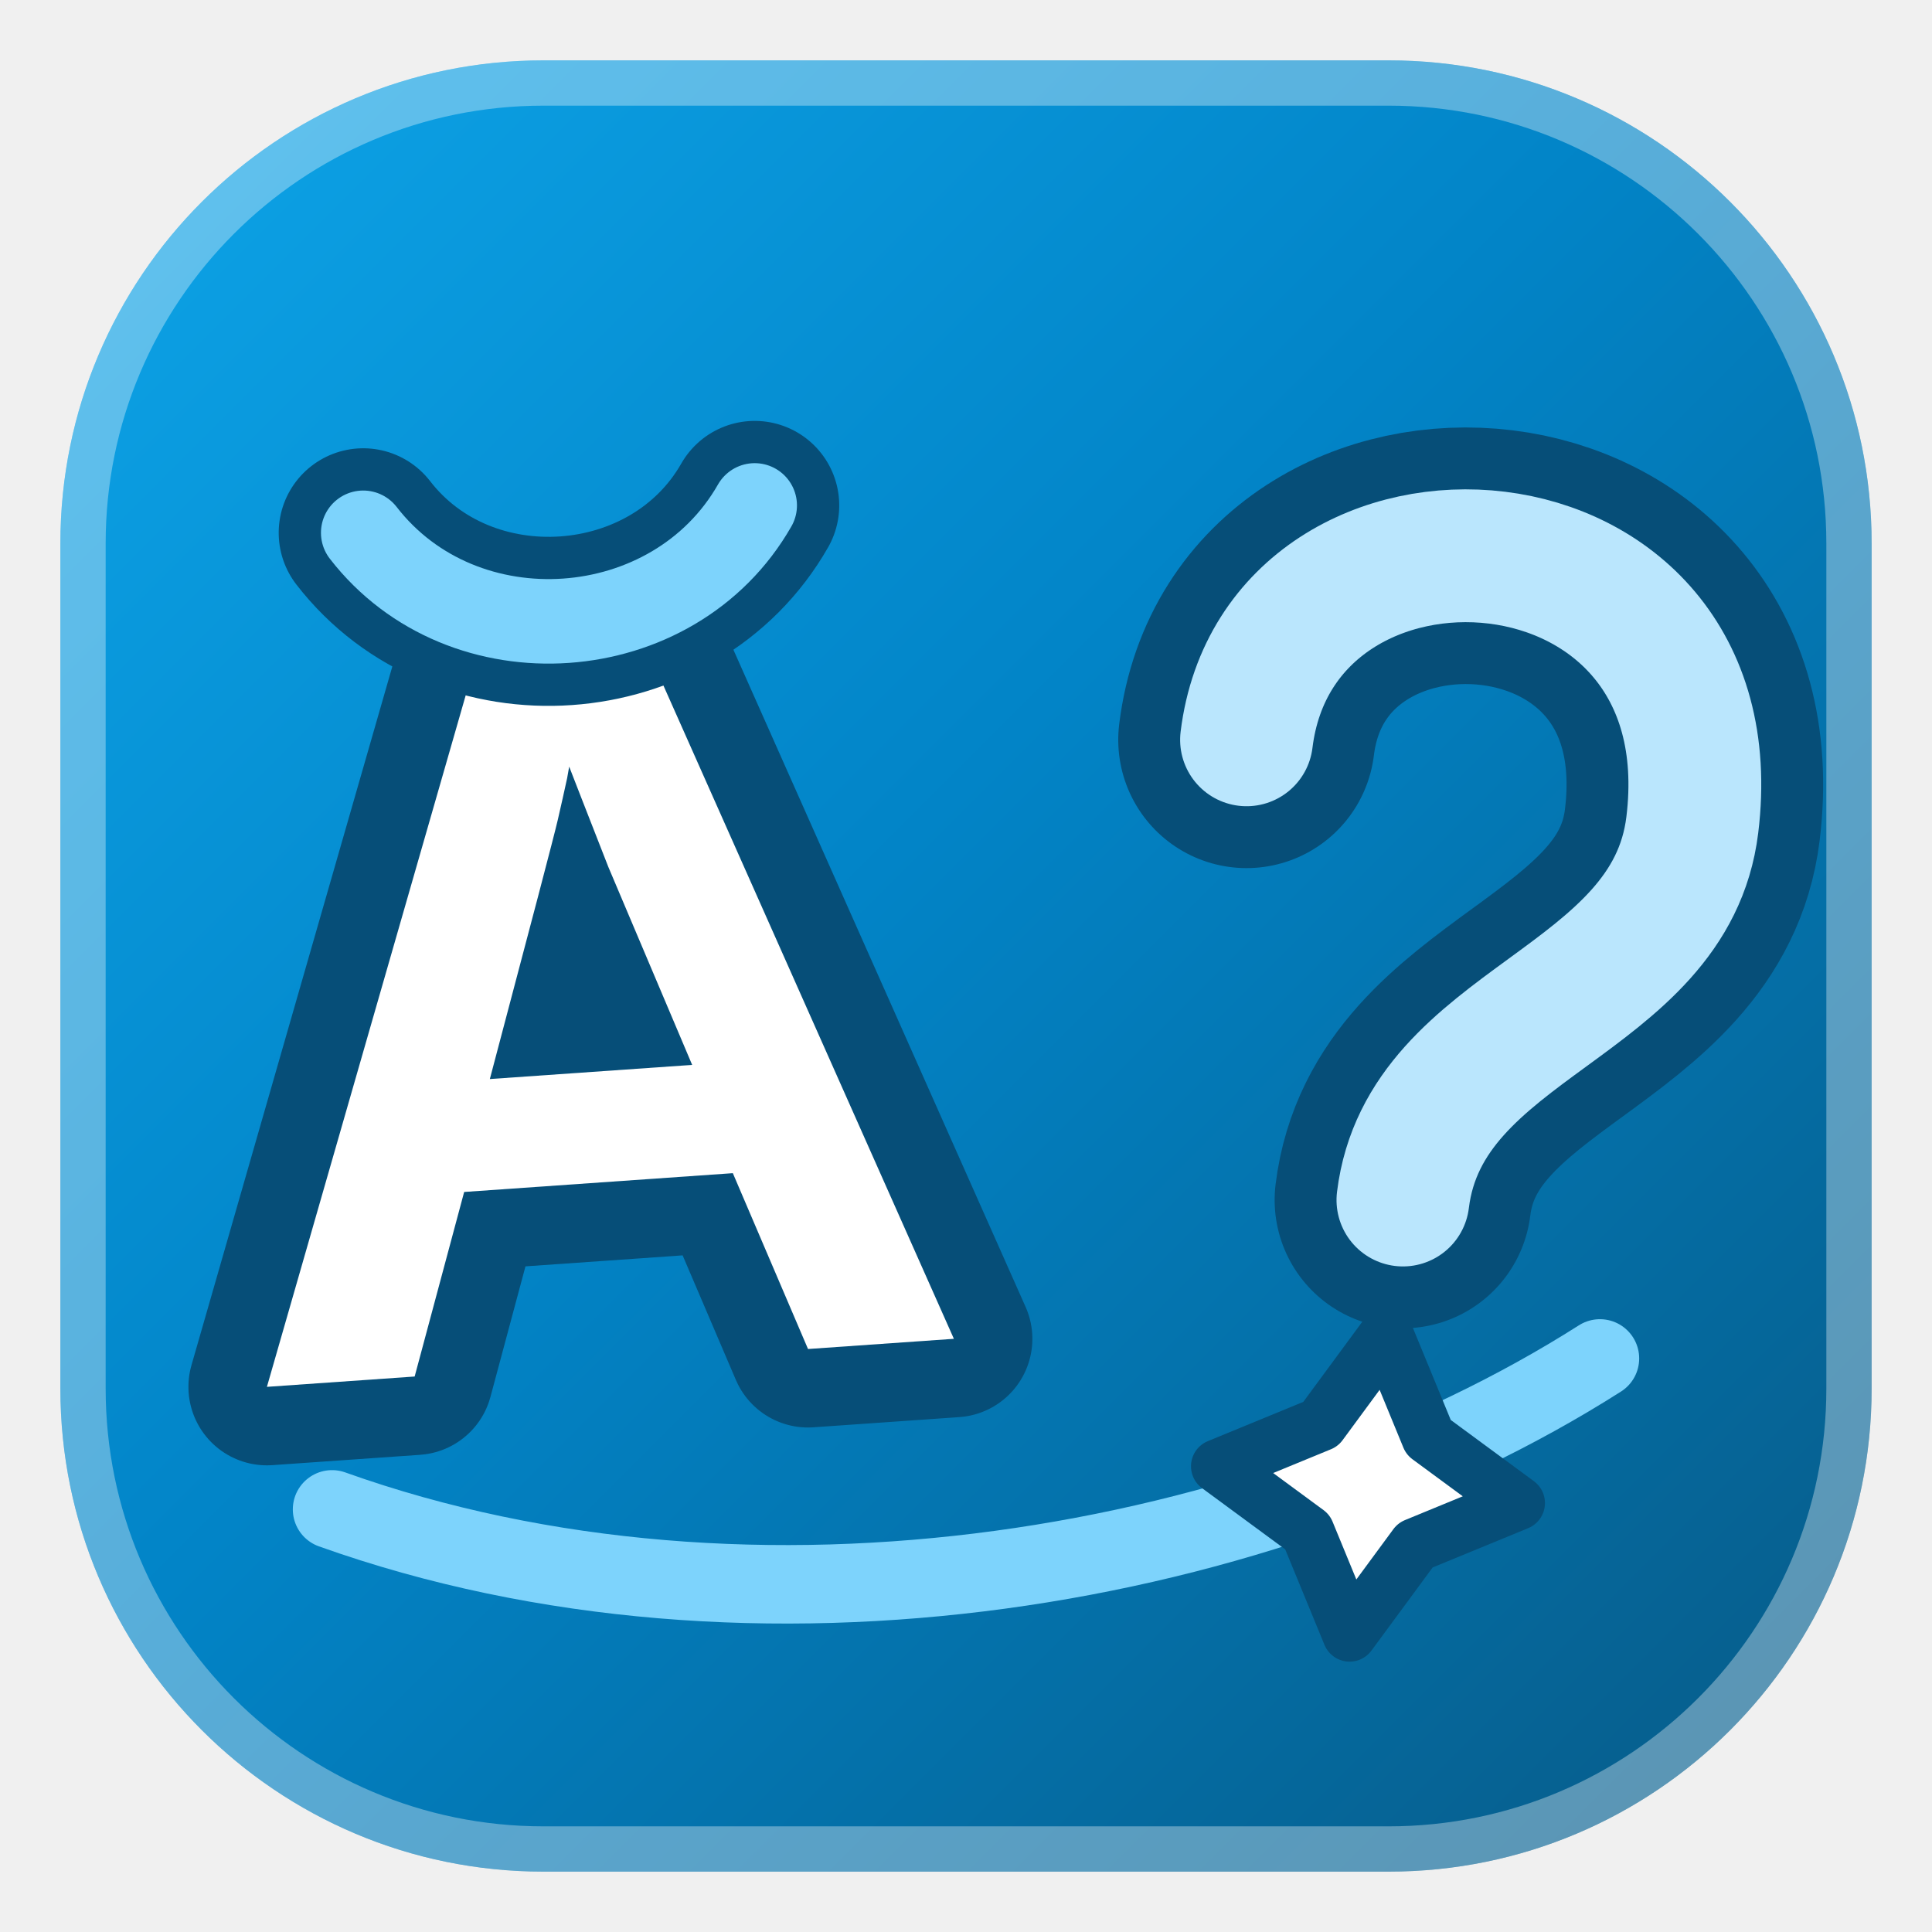
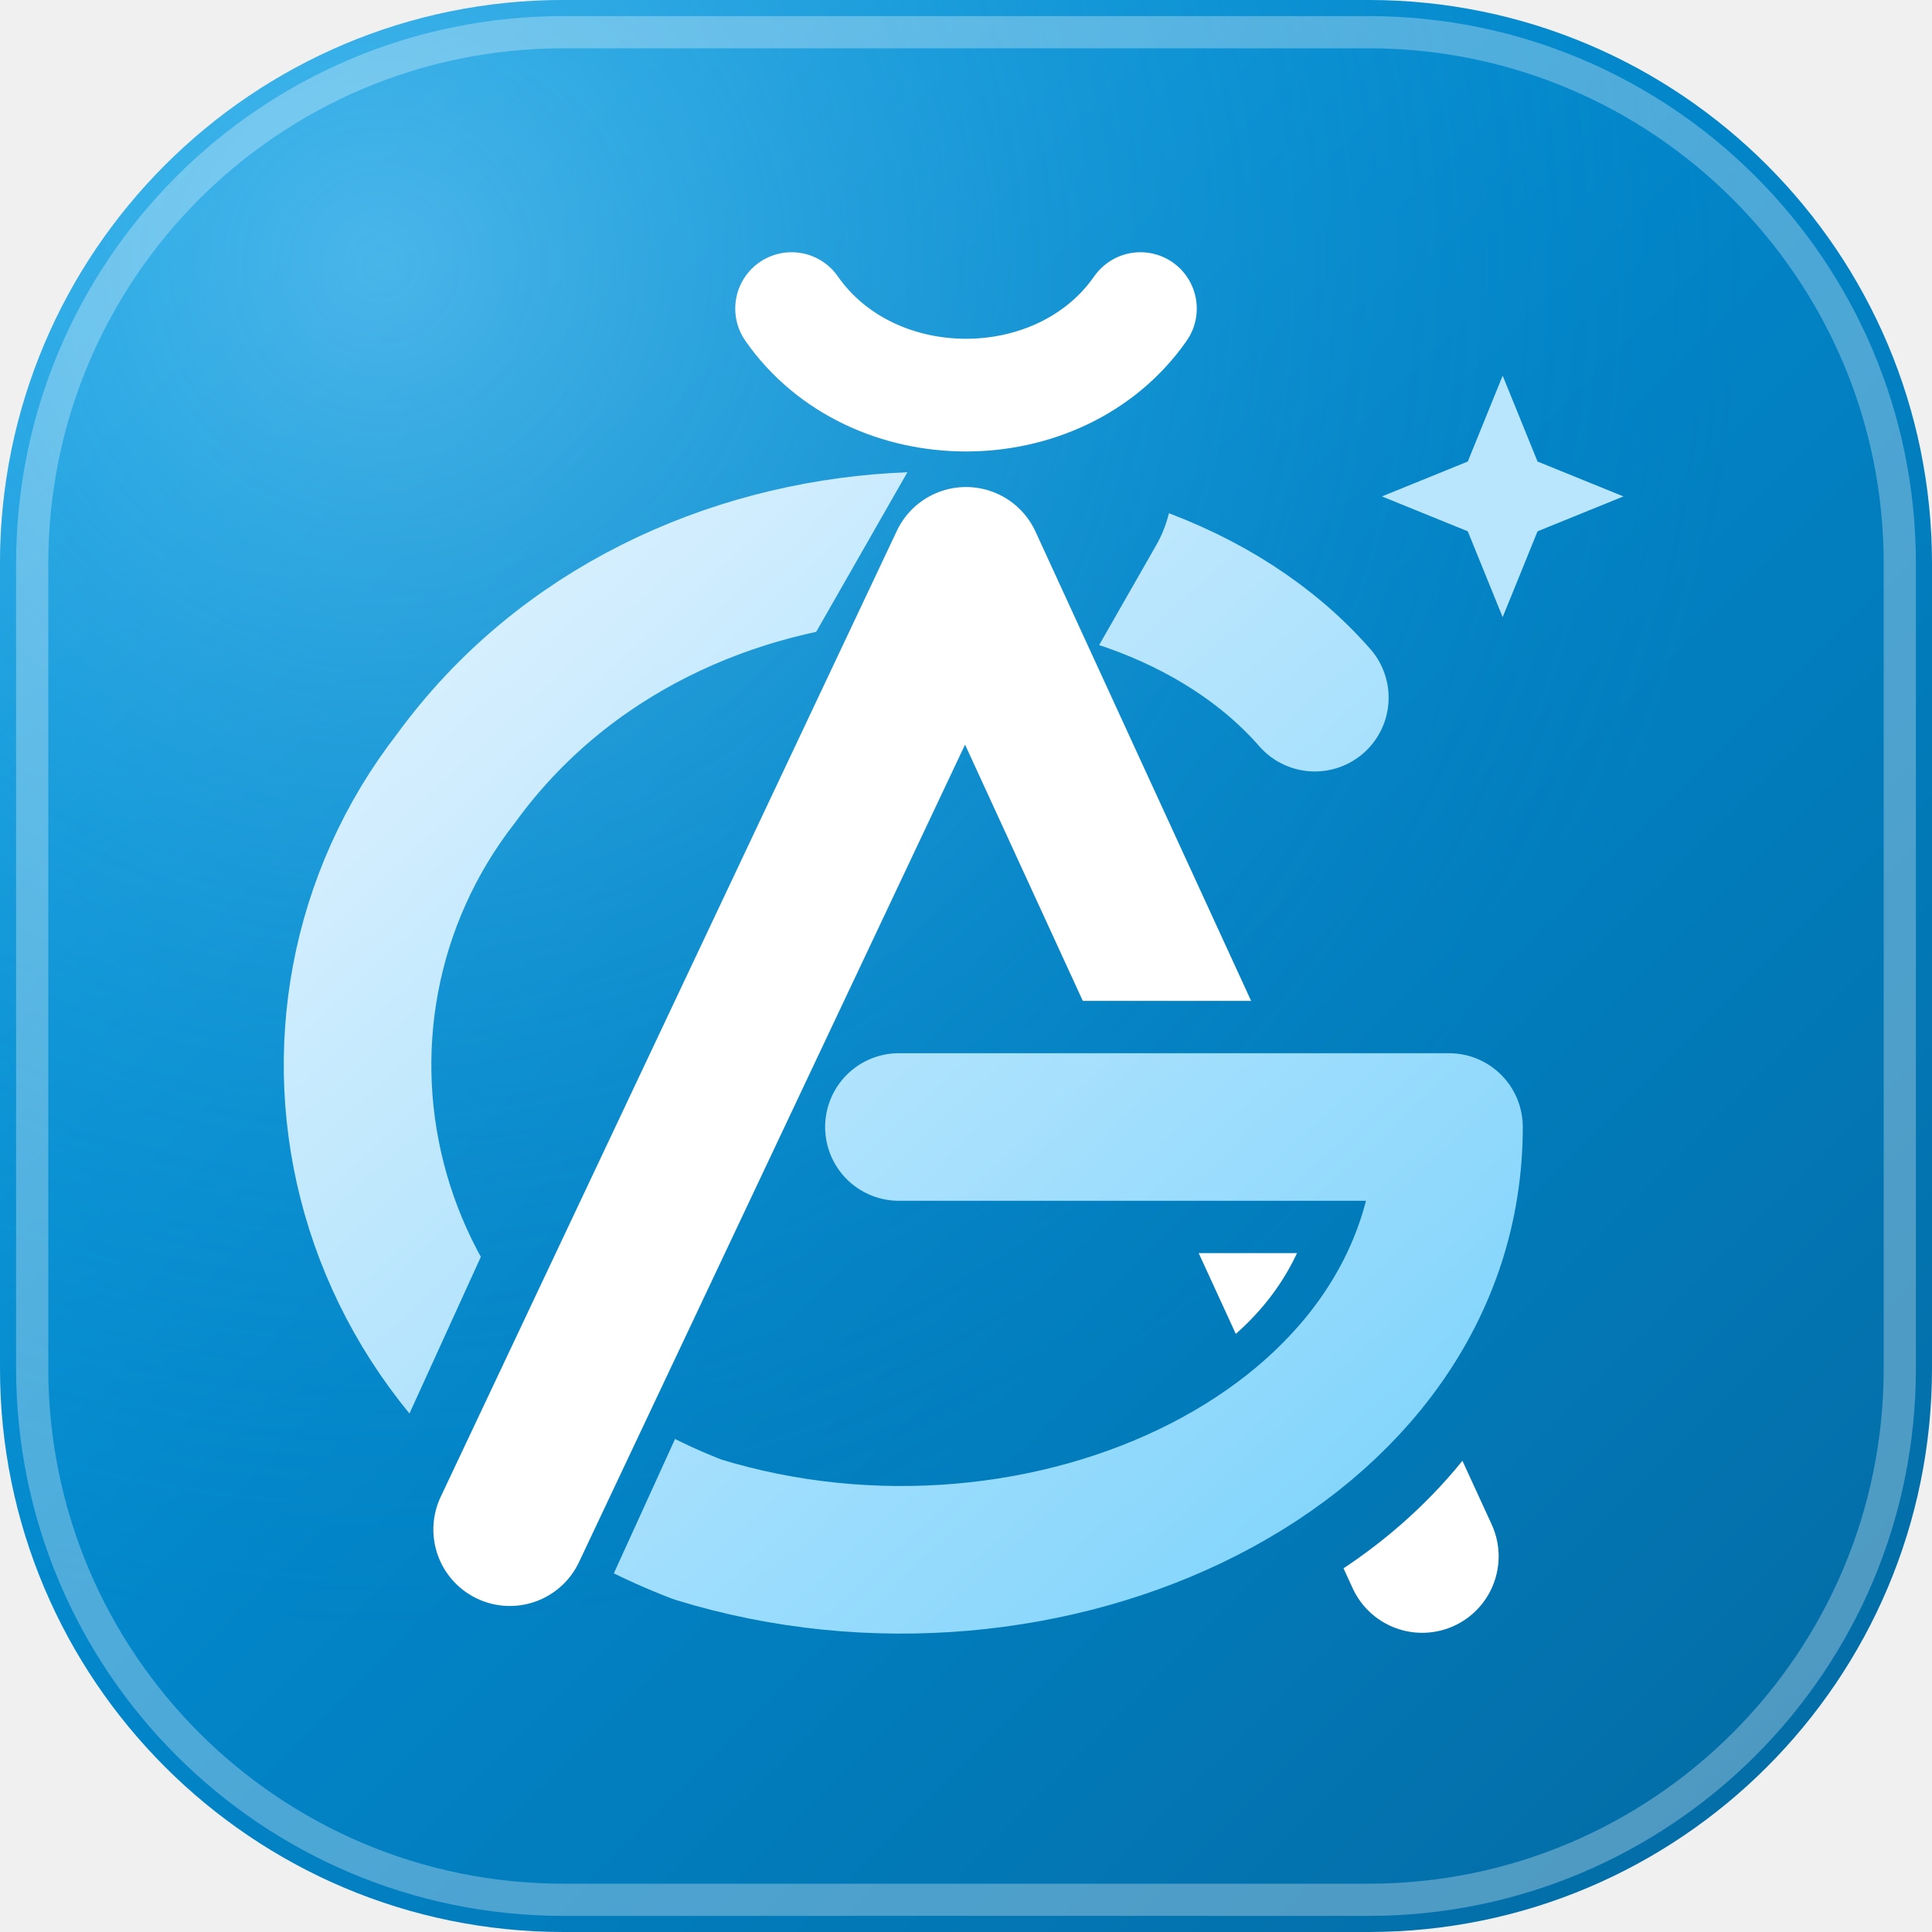
- <svg xmlns="http://www.w3.org/2000/svg" viewBox="0 0 64 64">
+ <svg xmlns="http://www.w3.org/2000/svg" viewBox="0 0 72 72">
  <defs>
-     <linearGradient id="icBg" x1="0%" y1="0%" x2="100%" y2="100%">
+     <linearGradient id="bg" x1="0%" y1="0%" x2="100%" y2="100%">
      <stop offset="0%" stop-color="#0ea5e9" />
-       <stop offset="45%" stop-color="#0284c7" />
-       <stop offset="100%" stop-color="#075985" />
+       <stop offset="50%" stop-color="#0284c7" />
+       <stop offset="100%" stop-color="#0369a1" />
    </linearGradient>
+     <radialGradient id="glow" cx="20%" cy="14%" r="70%">
+       <stop offset="0%" stop-color="#bae6fd" stop-opacity="0.36" />
+       <stop offset="100%" stop-color="#0284c7" stop-opacity="0" />
+     </radialGradient>
+     <linearGradient id="cyanGrad" x1="0%" y1="0%" x2="100%" y2="100%">
+       <stop offset="0%" stop-color="#e0f2fe" />
+       <stop offset="100%" stop-color="#7dd3fc" />
+     </linearGradient>
+     <mask id="maskG">
+       <rect width="72" height="72" fill="white" />
+       <line x1="31" y1="32" x2="39" y2="18" stroke="black" stroke-width="9.4" stroke-linecap="round" />
+       <line x1="18" y1="58" x2="26.2" y2="40" stroke="black" stroke-width="9.4" stroke-linecap="round" />
+     </mask>
+     <mask id="maskA">
+       <rect width="72" height="72" fill="white" />
+       <path d="M 35 42 L 54 42 C 54 50, 49 55, 42 57" fill="none" stroke="black" stroke-width="9.4" stroke-linecap="round" stroke-linejoin="round" />
+     </mask>
  </defs>
-   <rect x="2" y="2" width="60" height="60" rx="16" fill="url(#icBg)" />
-   <rect x="2.75" y="2.75" width="58.5" height="58.5" rx="15.25" fill="none" stroke="rgba(255,255,255,0.34)" stroke-width="1.5" />
-   <path d="M 11 50 C 25 55, 42 52, 53 45" fill="none" stroke="#7dd3fc" stroke-width="2.6" stroke-linecap="round" />
-   <g transform="translate(8, 46) rotate(-4)" font-family="Segoe UI, Arial, sans-serif" font-weight="900">
-     <text x="0" y="0" font-size="34" fill="#ffffff" stroke="#064e78" stroke-width="5.2" stroke-linejoin="round" paint-order="stroke fill">A</text>
-     <path d="M 6 -28 C 9 -23.5, 16 -23.5, 19 -28" fill="none" stroke="#064e78" stroke-width="5.6" stroke-linecap="round" />
-     <path d="M 6 -28 C 9 -23.5, 16 -23.5, 19 -28" fill="none" stroke="#7dd3fc" stroke-width="2.8" stroke-linecap="round" />
-   </g>
-   <g transform="translate(36, 43) rotate(7)">
-     <path d="M 3 -19 C 3 -28, 18 -29, 18 -18 C 18 -12, 10 -10.5, 10 -4.5" fill="none" stroke="#064e78" stroke-width="8.5" stroke-linecap="round" />
-     <path d="M 3 -19 C 3 -28, 18 -29, 18 -18 C 18 -12, 10 -10.5, 10 -4.5" fill="none" stroke="#bae6fd" stroke-width="4.4" stroke-linecap="round" />
-     <path d="M 10 0 L 11.8 3.2 L 15 5 L 11.8 6.8 L 10 10 L 8.2 6.8 L 5 5 L 8.2 3.2 Z" fill="#ffffff" stroke="#064e78" stroke-width="1.8" stroke-linejoin="round" />
-   </g>
+   <rect width="72" height="72" rx="21" fill="url(#bg)" />
+   <rect width="72" height="72" rx="21" fill="url(#glow)" />
+   <rect x="1.2" y="1.2" width="69.6" height="69.6" rx="19.8" fill="none" stroke="rgba(255,255,255,0.3)" stroke-width="1.2" />
+   <path mask="url(#maskG)" d="M 49 26 C 42 18, 25 18, 17 29 C 10 38, 13 52, 26 57 C 39 61, 54 54, 54 42 L 33.5 42" fill="none" stroke="url(#cyanGrad)" stroke-width="5.5" stroke-linecap="round" stroke-linejoin="round" />
+   <path mask="url(#maskA)" d="M 19 57 L 36 21 L 53 58" fill="none" stroke="#ffffff" stroke-width="5.7" stroke-linecap="round" stroke-linejoin="round" />
+   <path d="M 29.5 11.5 C 32.5 15.8, 39.5 15.8, 42.5 11.5" fill="none" stroke="#ffffff" stroke-width="4.2" stroke-linecap="round" />
+   <path d="M 56 14 L 57.3 17.2 L 60.5 18.5 L 57.3 19.8 L 56 23 L 54.7 19.8 L 51.5 18.5 L 54.7 17.2 Z" fill="#bae6fd" />
</svg>
